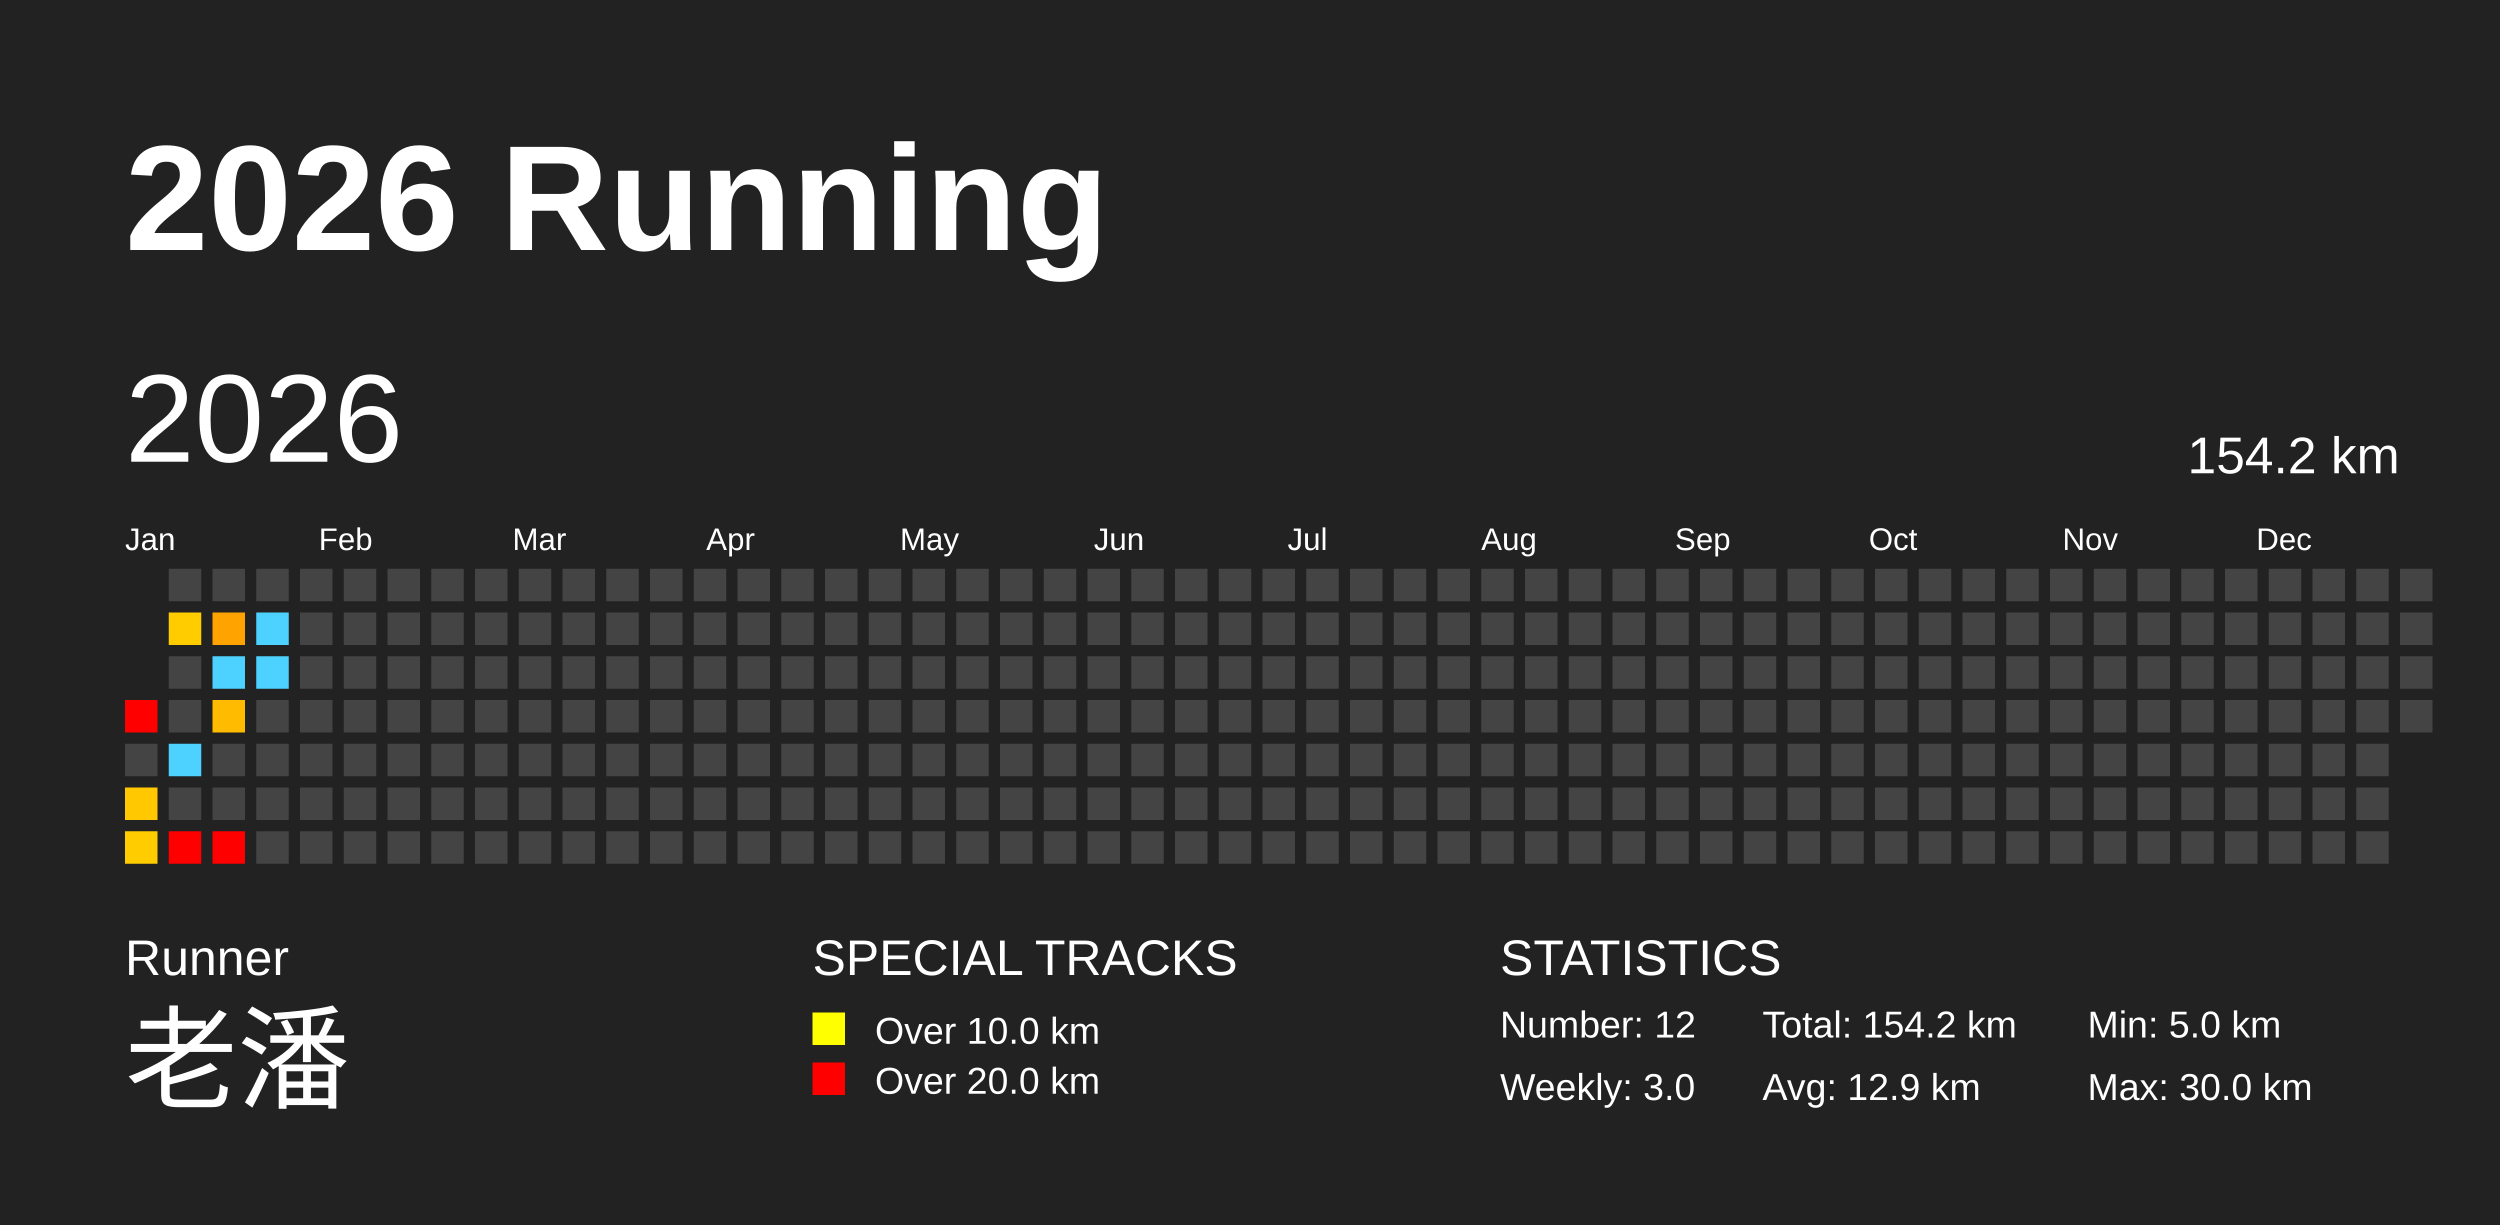
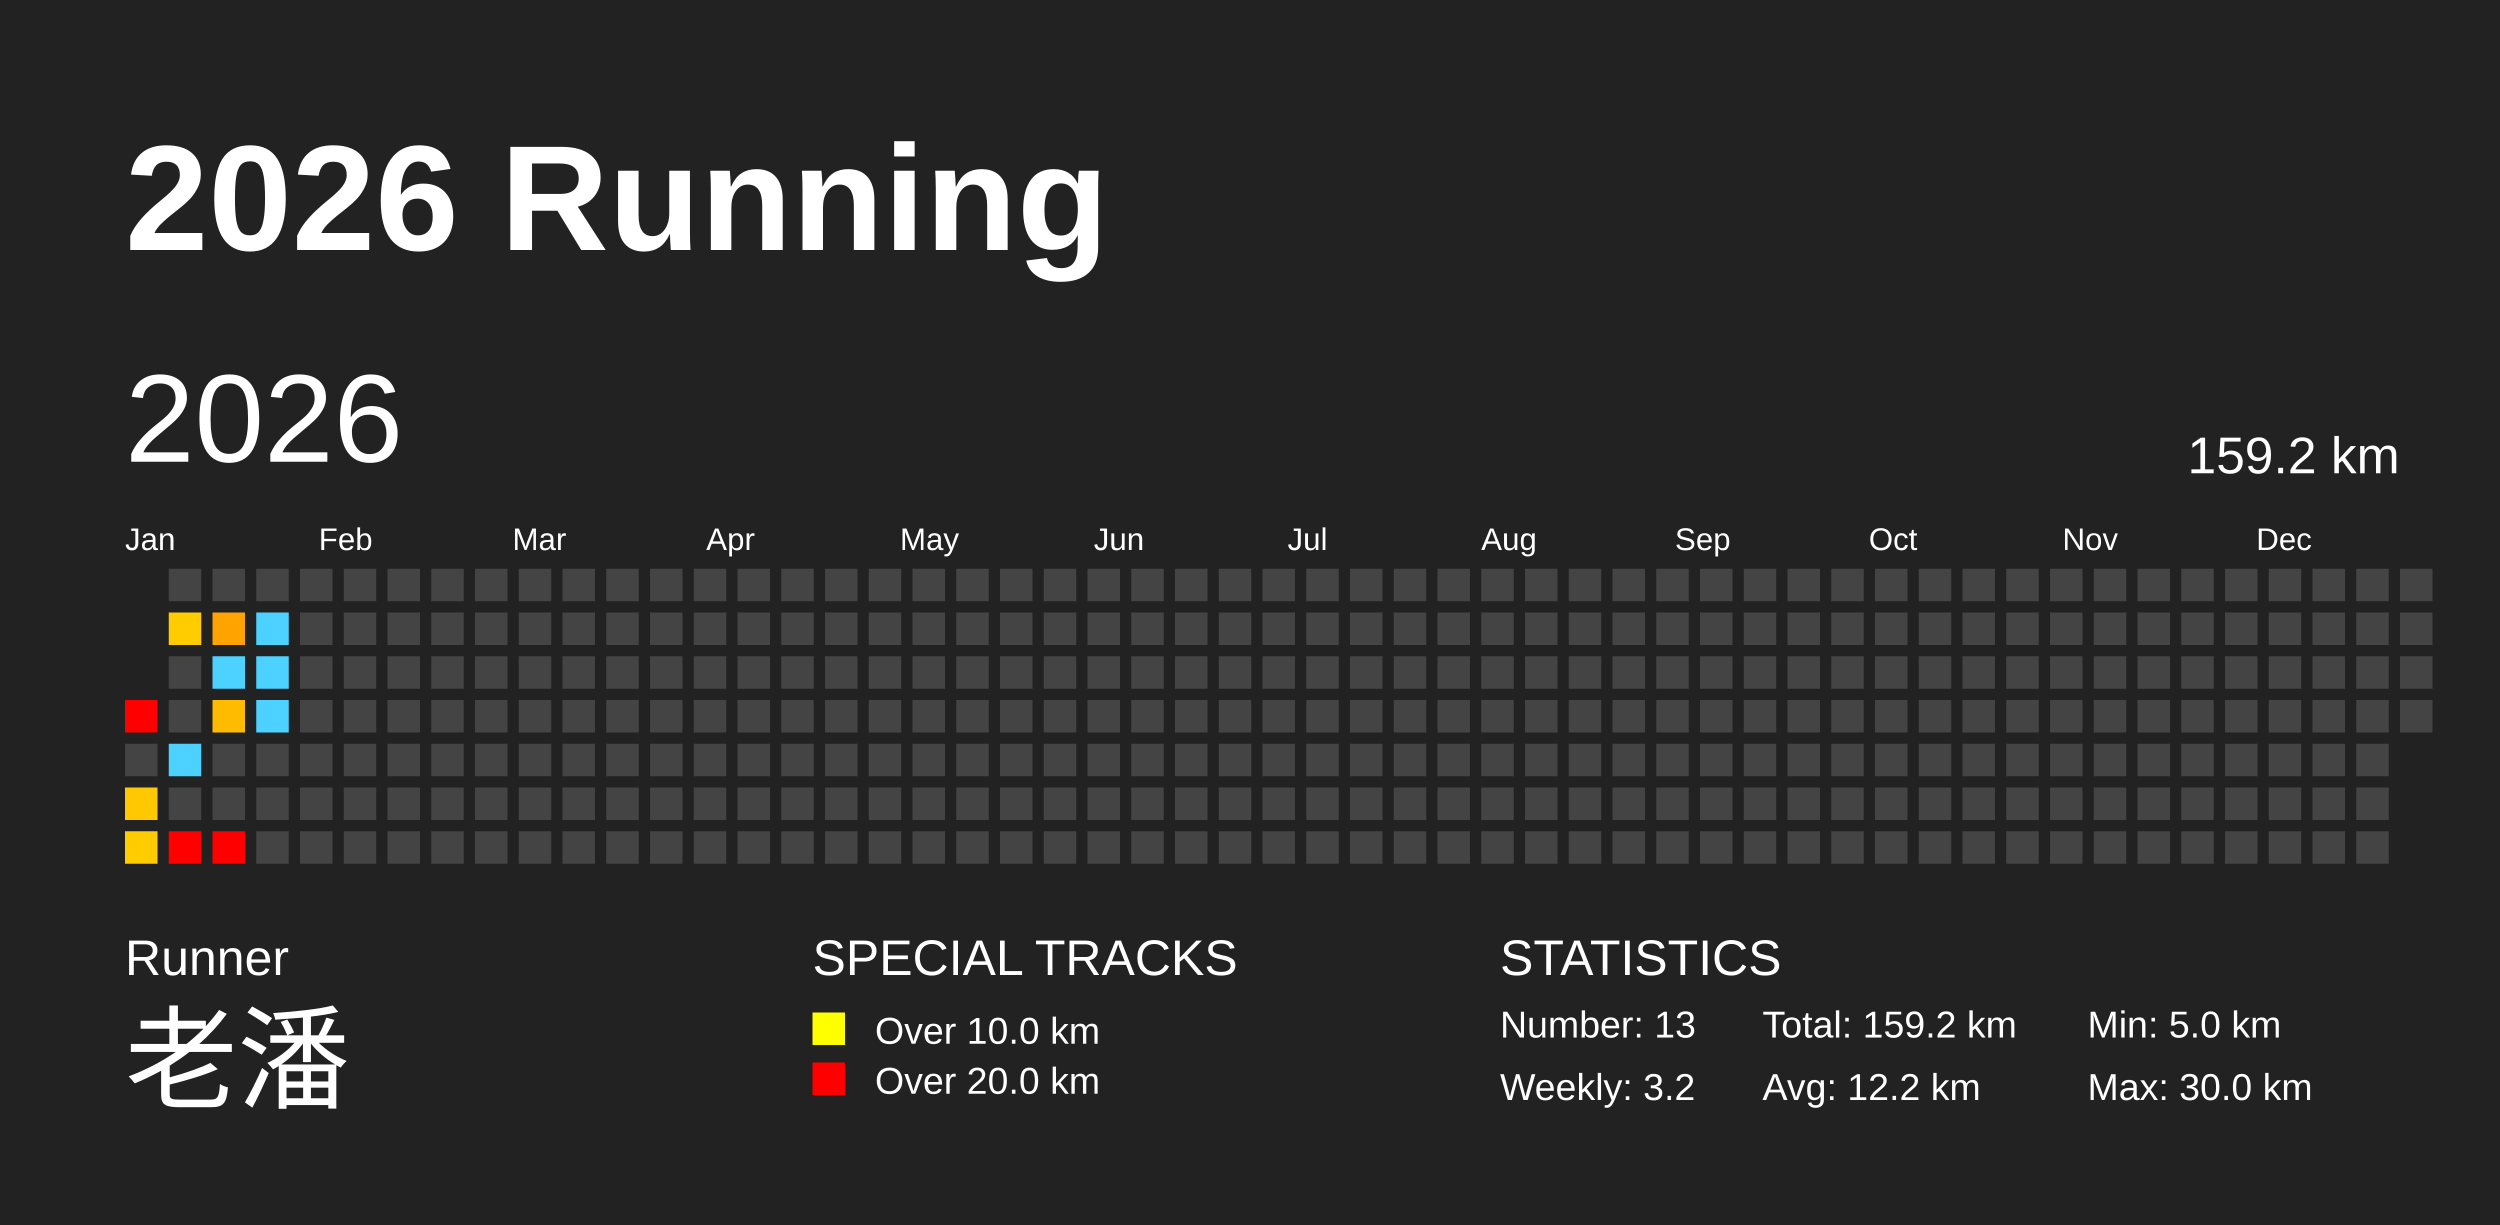
<svg xmlns="http://www.w3.org/2000/svg" baseProfile="full" height="98mm" version="1.1" viewBox="0,0,200,98" width="200mm">
  <defs />
  <rect fill="#222222" height="98" width="200" x="0" y="0" />
  <text fill="#FFFFFF" style="font-size:12px; font-family:Arial; font-weight:bold;" x="10" y="20">2026 Running</text>
  <text fill="#FFFFFF" style="font-size:4px; font-family:Arial" x="10" y="78">Runner</text>
  <text fill="#FFFFFF" style="font-size:9px; font-family:Arial" x="10" y="88">老潘</text>
  <text fill="#FFFFFF" style="font-size:4px; font-family:Arial" x="65" y="78">SPECIAL TRACKS</text>
  <rect fill="yellow" height="2.6" width="2.6" x="65" y="81" />
  <text fill="#FFFFFF" style="font-size:3px; font-family:Arial" x="70" y="83.5">Over 10.0 km</text>
  <rect fill="red" height="2.6" width="2.6" x="65" y="85" />
  <text fill="#FFFFFF" style="font-size:3px; font-family:Arial" x="70" y="87.5">Over 20.0 km</text>
  <text fill="#FFFFFF" style="font-size:4px; font-family:Arial" x="120" y="78">STATISTICS</text>
-   <text fill="#FFFFFF" style="font-size:3px; font-family:Arial" x="120" y="83">Number: 12</text>
-   <text fill="#FFFFFF" style="font-size:3px; font-family:Arial" x="120" y="88">Weekly: 3.0</text>
-   <text fill="#FFFFFF" style="font-size:3px; font-family:Arial" x="141" y="83">Total: 154.2 km</text>
-   <text fill="#FFFFFF" style="font-size:3px; font-family:Arial" x="141" y="88">Avg: 12.9 km</text>
+   <text fill="#FFFFFF" style="font-size:3px; font-family:Arial" x="120" y="83">Number: 13</text>
+   <text fill="#FFFFFF" style="font-size:3px; font-family:Arial" x="120" y="88">Weekly: 3.2</text>
+   <text fill="#FFFFFF" style="font-size:3px; font-family:Arial" x="141" y="83">Total: 159.2 km</text>
+   <text fill="#FFFFFF" style="font-size:3px; font-family:Arial" x="141" y="88">Avg: 12.2 km</text>
  <text fill="#FFFFFF" style="font-size:3px; font-family:Arial" x="167" y="83">Min: 5.0 km</text>
  <text fill="#FFFFFF" style="font-size:3px; font-family:Arial" x="167" y="88">Max: 30.0 km</text>
  <text dominant-baseline="hanging" fill="#FFFFFF" style="font-size:10.0px; font-family:Arial;" x="10" y="30">2026</text>
-   <text dominant-baseline="hanging" fill="#FFFFFF" style="font-size:4.125px; font-family:Arial;" x="175" y="35">154.2 km</text>
+   <text dominant-baseline="hanging" fill="#FFFFFF" style="font-size:4.125px; font-family:Arial;" x="175" y="35">159.2 km</text>
  <text fill="#FFFFFF" style="font-size:2.5px; font-family:Arial" x="10.0" y="44">Jan</text>
  <text fill="#FFFFFF" style="font-size:2.5px; font-family:Arial" x="25.5" y="44">Feb</text>
  <text fill="#FFFFFF" style="font-size:2.5px; font-family:Arial" x="41.0" y="44">Mar</text>
  <text fill="#FFFFFF" style="font-size:2.5px; font-family:Arial" x="56.5" y="44">Apr</text>
  <text fill="#FFFFFF" style="font-size:2.5px; font-family:Arial" x="72.0" y="44">May</text>
  <text fill="#FFFFFF" style="font-size:2.5px; font-family:Arial" x="87.5" y="44">Jun</text>
  <text fill="#FFFFFF" style="font-size:2.5px; font-family:Arial" x="103.0" y="44">Jul</text>
  <text fill="#FFFFFF" style="font-size:2.5px; font-family:Arial" x="118.5" y="44">Aug</text>
  <text fill="#FFFFFF" style="font-size:2.5px; font-family:Arial" x="134.0" y="44">Sep</text>
  <text fill="#FFFFFF" style="font-size:2.5px; font-family:Arial" x="149.5" y="44">Oct</text>
  <text fill="#FFFFFF" style="font-size:2.5px; font-family:Arial" x="165.0" y="44">Nov</text>
  <text fill="#FFFFFF" style="font-size:2.5px; font-family:Arial" x="180.5" y="44">Dec</text>
  <rect fill="red" height="2.6" width="2.6" x="10.0" y="56.0" />
  <rect fill="#444444" height="2.6" width="2.6" x="10.0" y="59.5" />
  <rect fill="#ffc800" height="2.6" width="2.6" x="10.0" y="63.0" />
  <rect fill="#ffcc00" height="2.6" width="2.6" x="10.0" y="66.5" />
  <rect fill="#444444" height="2.6" width="2.6" x="13.5" y="45.5" />
  <rect fill="#ffcc00" height="2.6" width="2.6" x="13.5" y="49.0" />
  <rect fill="#444444" height="2.6" width="2.6" x="13.5" y="52.5" />
  <rect fill="#444444" height="2.6" width="2.6" x="13.5" y="56.0" />
  <rect fill="#4dd2ff" height="2.6" width="2.6" x="13.5" y="59.5" />
  <rect fill="#444444" height="2.6" width="2.6" x="13.5" y="63.0" />
  <rect fill="red" height="2.6" width="2.6" x="13.5" y="66.5" />
  <rect fill="#444444" height="2.6" width="2.6" x="17.0" y="45.5" />
  <rect fill="#ffa300" height="2.6" width="2.6" x="17.0" y="49.0" />
  <rect fill="#4dd2ff" height="2.6" width="2.6" x="17.0" y="52.5" />
  <rect fill="#ffbb00" height="2.6" width="2.6" x="17.0" y="56.0" />
  <rect fill="#444444" height="2.6" width="2.6" x="17.0" y="59.5" />
  <rect fill="#444444" height="2.6" width="2.6" x="17.0" y="63.0" />
  <rect fill="red" height="2.6" width="2.6" x="17.0" y="66.5" />
  <rect fill="#444444" height="2.6" width="2.6" x="20.5" y="45.5" />
  <rect fill="#4dd2ff" height="2.6" width="2.6" x="20.5" y="49.0" />
  <rect fill="#4dd2ff" height="2.6" width="2.6" x="20.5" y="52.5" />
-   <rect fill="#444444" height="2.6" width="2.6" x="20.5" y="56.0" />
+   <rect fill="#4dd2ff" height="2.6" width="2.6" x="20.5" y="56.0" />
  <rect fill="#444444" height="2.6" width="2.6" x="20.5" y="59.5" />
  <rect fill="#444444" height="2.6" width="2.6" x="20.5" y="63.0" />
  <rect fill="#444444" height="2.6" width="2.6" x="20.5" y="66.5" />
  <rect fill="#444444" height="2.6" width="2.6" x="24.0" y="45.5" />
  <rect fill="#444444" height="2.6" width="2.6" x="24.0" y="49.0" />
  <rect fill="#444444" height="2.6" width="2.6" x="24.0" y="52.5" />
  <rect fill="#444444" height="2.6" width="2.6" x="24.0" y="56.0" />
  <rect fill="#444444" height="2.6" width="2.6" x="24.0" y="59.5" />
  <rect fill="#444444" height="2.6" width="2.6" x="24.0" y="63.0" />
  <rect fill="#444444" height="2.6" width="2.6" x="24.0" y="66.5" />
  <rect fill="#444444" height="2.6" width="2.6" x="27.5" y="45.5" />
  <rect fill="#444444" height="2.6" width="2.6" x="27.5" y="49.0" />
  <rect fill="#444444" height="2.6" width="2.6" x="27.5" y="52.5" />
  <rect fill="#444444" height="2.6" width="2.6" x="27.5" y="56.0" />
  <rect fill="#444444" height="2.6" width="2.6" x="27.5" y="59.5" />
  <rect fill="#444444" height="2.6" width="2.6" x="27.5" y="63.0" />
  <rect fill="#444444" height="2.6" width="2.6" x="27.5" y="66.5" />
  <rect fill="#444444" height="2.6" width="2.6" x="31.0" y="45.5" />
  <rect fill="#444444" height="2.6" width="2.6" x="31.0" y="49.0" />
  <rect fill="#444444" height="2.6" width="2.6" x="31.0" y="52.5" />
  <rect fill="#444444" height="2.6" width="2.6" x="31.0" y="56.0" />
  <rect fill="#444444" height="2.6" width="2.6" x="31.0" y="59.5" />
  <rect fill="#444444" height="2.6" width="2.6" x="31.0" y="63.0" />
  <rect fill="#444444" height="2.6" width="2.6" x="31.0" y="66.5" />
  <rect fill="#444444" height="2.6" width="2.6" x="34.5" y="45.5" />
  <rect fill="#444444" height="2.6" width="2.6" x="34.5" y="49.0" />
  <rect fill="#444444" height="2.6" width="2.6" x="34.5" y="52.5" />
  <rect fill="#444444" height="2.6" width="2.6" x="34.5" y="56.0" />
  <rect fill="#444444" height="2.6" width="2.6" x="34.5" y="59.5" />
  <rect fill="#444444" height="2.6" width="2.6" x="34.5" y="63.0" />
  <rect fill="#444444" height="2.6" width="2.6" x="34.5" y="66.5" />
  <rect fill="#444444" height="2.6" width="2.6" x="38.0" y="45.5" />
  <rect fill="#444444" height="2.6" width="2.6" x="38.0" y="49.0" />
  <rect fill="#444444" height="2.6" width="2.6" x="38.0" y="52.5" />
  <rect fill="#444444" height="2.6" width="2.6" x="38.0" y="56.0" />
  <rect fill="#444444" height="2.6" width="2.6" x="38.0" y="59.5" />
  <rect fill="#444444" height="2.6" width="2.6" x="38.0" y="63.0" />
  <rect fill="#444444" height="2.6" width="2.6" x="38.0" y="66.5" />
  <rect fill="#444444" height="2.6" width="2.6" x="41.5" y="45.5" />
  <rect fill="#444444" height="2.6" width="2.6" x="41.5" y="49.0" />
  <rect fill="#444444" height="2.6" width="2.6" x="41.5" y="52.5" />
  <rect fill="#444444" height="2.6" width="2.6" x="41.5" y="56.0" />
  <rect fill="#444444" height="2.6" width="2.6" x="41.5" y="59.5" />
  <rect fill="#444444" height="2.6" width="2.6" x="41.5" y="63.0" />
  <rect fill="#444444" height="2.6" width="2.6" x="41.5" y="66.5" />
  <rect fill="#444444" height="2.6" width="2.6" x="45.0" y="45.5" />
  <rect fill="#444444" height="2.6" width="2.6" x="45.0" y="49.0" />
  <rect fill="#444444" height="2.6" width="2.6" x="45.0" y="52.5" />
  <rect fill="#444444" height="2.6" width="2.6" x="45.0" y="56.0" />
  <rect fill="#444444" height="2.6" width="2.6" x="45.0" y="59.5" />
  <rect fill="#444444" height="2.6" width="2.6" x="45.0" y="63.0" />
  <rect fill="#444444" height="2.6" width="2.6" x="45.0" y="66.5" />
  <rect fill="#444444" height="2.6" width="2.6" x="48.5" y="45.5" />
  <rect fill="#444444" height="2.6" width="2.6" x="48.5" y="49.0" />
  <rect fill="#444444" height="2.6" width="2.6" x="48.5" y="52.5" />
  <rect fill="#444444" height="2.6" width="2.6" x="48.5" y="56.0" />
  <rect fill="#444444" height="2.6" width="2.6" x="48.5" y="59.5" />
  <rect fill="#444444" height="2.6" width="2.6" x="48.5" y="63.0" />
  <rect fill="#444444" height="2.6" width="2.6" x="48.5" y="66.5" />
  <rect fill="#444444" height="2.6" width="2.6" x="52.0" y="45.5" />
  <rect fill="#444444" height="2.6" width="2.6" x="52.0" y="49.0" />
  <rect fill="#444444" height="2.6" width="2.6" x="52.0" y="52.5" />
  <rect fill="#444444" height="2.6" width="2.6" x="52.0" y="56.0" />
  <rect fill="#444444" height="2.6" width="2.6" x="52.0" y="59.5" />
  <rect fill="#444444" height="2.6" width="2.6" x="52.0" y="63.0" />
  <rect fill="#444444" height="2.6" width="2.6" x="52.0" y="66.5" />
  <rect fill="#444444" height="2.6" width="2.6" x="55.5" y="45.5" />
  <rect fill="#444444" height="2.6" width="2.6" x="55.5" y="49.0" />
  <rect fill="#444444" height="2.6" width="2.6" x="55.5" y="52.5" />
  <rect fill="#444444" height="2.6" width="2.6" x="55.5" y="56.0" />
  <rect fill="#444444" height="2.6" width="2.6" x="55.5" y="59.5" />
  <rect fill="#444444" height="2.6" width="2.6" x="55.5" y="63.0" />
  <rect fill="#444444" height="2.6" width="2.6" x="55.5" y="66.5" />
  <rect fill="#444444" height="2.6" width="2.6" x="59.0" y="45.5" />
  <rect fill="#444444" height="2.6" width="2.6" x="59.0" y="49.0" />
  <rect fill="#444444" height="2.6" width="2.6" x="59.0" y="52.5" />
  <rect fill="#444444" height="2.6" width="2.6" x="59.0" y="56.0" />
  <rect fill="#444444" height="2.6" width="2.6" x="59.0" y="59.5" />
  <rect fill="#444444" height="2.6" width="2.6" x="59.0" y="63.0" />
  <rect fill="#444444" height="2.6" width="2.6" x="59.0" y="66.5" />
  <rect fill="#444444" height="2.6" width="2.6" x="62.5" y="45.5" />
  <rect fill="#444444" height="2.6" width="2.6" x="62.5" y="49.0" />
  <rect fill="#444444" height="2.6" width="2.6" x="62.5" y="52.5" />
  <rect fill="#444444" height="2.6" width="2.6" x="62.5" y="56.0" />
  <rect fill="#444444" height="2.6" width="2.6" x="62.5" y="59.5" />
  <rect fill="#444444" height="2.6" width="2.6" x="62.5" y="63.0" />
  <rect fill="#444444" height="2.6" width="2.6" x="62.5" y="66.5" />
  <rect fill="#444444" height="2.6" width="2.6" x="66.0" y="45.5" />
  <rect fill="#444444" height="2.6" width="2.6" x="66.0" y="49.0" />
  <rect fill="#444444" height="2.6" width="2.6" x="66.0" y="52.5" />
  <rect fill="#444444" height="2.6" width="2.6" x="66.0" y="56.0" />
  <rect fill="#444444" height="2.6" width="2.6" x="66.0" y="59.5" />
  <rect fill="#444444" height="2.6" width="2.6" x="66.0" y="63.0" />
  <rect fill="#444444" height="2.6" width="2.6" x="66.0" y="66.5" />
  <rect fill="#444444" height="2.6" width="2.6" x="69.5" y="45.5" />
  <rect fill="#444444" height="2.6" width="2.6" x="69.5" y="49.0" />
  <rect fill="#444444" height="2.6" width="2.6" x="69.5" y="52.5" />
  <rect fill="#444444" height="2.6" width="2.6" x="69.5" y="56.0" />
  <rect fill="#444444" height="2.6" width="2.6" x="69.5" y="59.5" />
  <rect fill="#444444" height="2.6" width="2.6" x="69.5" y="63.0" />
  <rect fill="#444444" height="2.6" width="2.6" x="69.5" y="66.5" />
  <rect fill="#444444" height="2.6" width="2.6" x="73.0" y="45.5" />
  <rect fill="#444444" height="2.6" width="2.6" x="73.0" y="49.0" />
  <rect fill="#444444" height="2.6" width="2.6" x="73.0" y="52.5" />
  <rect fill="#444444" height="2.6" width="2.6" x="73.0" y="56.0" />
  <rect fill="#444444" height="2.6" width="2.6" x="73.0" y="59.5" />
  <rect fill="#444444" height="2.6" width="2.6" x="73.0" y="63.0" />
  <rect fill="#444444" height="2.6" width="2.6" x="73.0" y="66.5" />
  <rect fill="#444444" height="2.6" width="2.6" x="76.5" y="45.5" />
  <rect fill="#444444" height="2.6" width="2.6" x="76.5" y="49.0" />
  <rect fill="#444444" height="2.6" width="2.6" x="76.5" y="52.5" />
  <rect fill="#444444" height="2.6" width="2.6" x="76.5" y="56.0" />
  <rect fill="#444444" height="2.6" width="2.6" x="76.5" y="59.5" />
  <rect fill="#444444" height="2.6" width="2.6" x="76.5" y="63.0" />
  <rect fill="#444444" height="2.6" width="2.6" x="76.5" y="66.5" />
  <rect fill="#444444" height="2.6" width="2.6" x="80.0" y="45.5" />
  <rect fill="#444444" height="2.6" width="2.6" x="80.0" y="49.0" />
  <rect fill="#444444" height="2.6" width="2.6" x="80.0" y="52.5" />
  <rect fill="#444444" height="2.6" width="2.6" x="80.0" y="56.0" />
  <rect fill="#444444" height="2.6" width="2.6" x="80.0" y="59.5" />
  <rect fill="#444444" height="2.6" width="2.6" x="80.0" y="63.0" />
  <rect fill="#444444" height="2.6" width="2.6" x="80.0" y="66.5" />
  <rect fill="#444444" height="2.6" width="2.6" x="83.5" y="45.5" />
  <rect fill="#444444" height="2.6" width="2.6" x="83.5" y="49.0" />
  <rect fill="#444444" height="2.6" width="2.6" x="83.5" y="52.5" />
  <rect fill="#444444" height="2.6" width="2.6" x="83.5" y="56.0" />
  <rect fill="#444444" height="2.6" width="2.6" x="83.5" y="59.5" />
  <rect fill="#444444" height="2.6" width="2.6" x="83.5" y="63.0" />
  <rect fill="#444444" height="2.6" width="2.6" x="83.5" y="66.5" />
  <rect fill="#444444" height="2.6" width="2.6" x="87.0" y="45.5" />
  <rect fill="#444444" height="2.6" width="2.6" x="87.0" y="49.0" />
  <rect fill="#444444" height="2.6" width="2.6" x="87.0" y="52.5" />
  <rect fill="#444444" height="2.6" width="2.6" x="87.0" y="56.0" />
  <rect fill="#444444" height="2.6" width="2.6" x="87.0" y="59.5" />
  <rect fill="#444444" height="2.6" width="2.6" x="87.0" y="63.0" />
  <rect fill="#444444" height="2.6" width="2.6" x="87.0" y="66.5" />
  <rect fill="#444444" height="2.6" width="2.6" x="90.5" y="45.5" />
  <rect fill="#444444" height="2.6" width="2.6" x="90.5" y="49.0" />
  <rect fill="#444444" height="2.6" width="2.6" x="90.5" y="52.5" />
  <rect fill="#444444" height="2.6" width="2.6" x="90.5" y="56.0" />
  <rect fill="#444444" height="2.6" width="2.6" x="90.5" y="59.5" />
  <rect fill="#444444" height="2.6" width="2.6" x="90.5" y="63.0" />
  <rect fill="#444444" height="2.6" width="2.6" x="90.5" y="66.5" />
  <rect fill="#444444" height="2.6" width="2.6" x="94.0" y="45.5" />
  <rect fill="#444444" height="2.6" width="2.6" x="94.0" y="49.0" />
  <rect fill="#444444" height="2.6" width="2.6" x="94.0" y="52.5" />
  <rect fill="#444444" height="2.6" width="2.6" x="94.0" y="56.0" />
  <rect fill="#444444" height="2.6" width="2.6" x="94.0" y="59.5" />
  <rect fill="#444444" height="2.6" width="2.6" x="94.0" y="63.0" />
  <rect fill="#444444" height="2.6" width="2.6" x="94.0" y="66.5" />
  <rect fill="#444444" height="2.6" width="2.6" x="97.5" y="45.5" />
  <rect fill="#444444" height="2.6" width="2.6" x="97.5" y="49.0" />
  <rect fill="#444444" height="2.6" width="2.6" x="97.5" y="52.5" />
  <rect fill="#444444" height="2.6" width="2.6" x="97.5" y="56.0" />
  <rect fill="#444444" height="2.6" width="2.6" x="97.5" y="59.5" />
  <rect fill="#444444" height="2.6" width="2.6" x="97.5" y="63.0" />
  <rect fill="#444444" height="2.6" width="2.6" x="97.5" y="66.5" />
  <rect fill="#444444" height="2.6" width="2.6" x="101.0" y="45.5" />
  <rect fill="#444444" height="2.6" width="2.6" x="101.0" y="49.0" />
  <rect fill="#444444" height="2.6" width="2.6" x="101.0" y="52.5" />
  <rect fill="#444444" height="2.6" width="2.6" x="101.0" y="56.0" />
  <rect fill="#444444" height="2.6" width="2.6" x="101.0" y="59.5" />
  <rect fill="#444444" height="2.6" width="2.6" x="101.0" y="63.0" />
  <rect fill="#444444" height="2.6" width="2.6" x="101.0" y="66.5" />
  <rect fill="#444444" height="2.6" width="2.6" x="104.5" y="45.5" />
  <rect fill="#444444" height="2.6" width="2.6" x="104.5" y="49.0" />
  <rect fill="#444444" height="2.6" width="2.6" x="104.5" y="52.5" />
  <rect fill="#444444" height="2.6" width="2.6" x="104.5" y="56.0" />
  <rect fill="#444444" height="2.6" width="2.6" x="104.5" y="59.5" />
  <rect fill="#444444" height="2.6" width="2.6" x="104.5" y="63.0" />
  <rect fill="#444444" height="2.6" width="2.6" x="104.5" y="66.5" />
  <rect fill="#444444" height="2.6" width="2.6" x="108.0" y="45.5" />
  <rect fill="#444444" height="2.6" width="2.6" x="108.0" y="49.0" />
  <rect fill="#444444" height="2.6" width="2.6" x="108.0" y="52.5" />
  <rect fill="#444444" height="2.6" width="2.6" x="108.0" y="56.0" />
  <rect fill="#444444" height="2.6" width="2.6" x="108.0" y="59.5" />
  <rect fill="#444444" height="2.6" width="2.6" x="108.0" y="63.0" />
  <rect fill="#444444" height="2.6" width="2.6" x="108.0" y="66.5" />
  <rect fill="#444444" height="2.6" width="2.6" x="111.5" y="45.5" />
  <rect fill="#444444" height="2.6" width="2.6" x="111.5" y="49.0" />
  <rect fill="#444444" height="2.6" width="2.6" x="111.5" y="52.5" />
  <rect fill="#444444" height="2.6" width="2.6" x="111.5" y="56.0" />
  <rect fill="#444444" height="2.6" width="2.6" x="111.5" y="59.5" />
  <rect fill="#444444" height="2.6" width="2.6" x="111.5" y="63.0" />
  <rect fill="#444444" height="2.6" width="2.6" x="111.5" y="66.5" />
  <rect fill="#444444" height="2.6" width="2.6" x="115.0" y="45.5" />
  <rect fill="#444444" height="2.6" width="2.6" x="115.0" y="49.0" />
  <rect fill="#444444" height="2.6" width="2.6" x="115.0" y="52.5" />
  <rect fill="#444444" height="2.6" width="2.6" x="115.0" y="56.0" />
  <rect fill="#444444" height="2.6" width="2.6" x="115.0" y="59.5" />
  <rect fill="#444444" height="2.6" width="2.6" x="115.0" y="63.0" />
  <rect fill="#444444" height="2.6" width="2.6" x="115.0" y="66.5" />
  <rect fill="#444444" height="2.6" width="2.6" x="118.5" y="45.5" />
  <rect fill="#444444" height="2.6" width="2.6" x="118.5" y="49.0" />
  <rect fill="#444444" height="2.6" width="2.6" x="118.5" y="52.5" />
  <rect fill="#444444" height="2.6" width="2.6" x="118.5" y="56.0" />
  <rect fill="#444444" height="2.6" width="2.6" x="118.5" y="59.5" />
  <rect fill="#444444" height="2.6" width="2.6" x="118.5" y="63.0" />
  <rect fill="#444444" height="2.6" width="2.6" x="118.5" y="66.5" />
  <rect fill="#444444" height="2.6" width="2.6" x="122.0" y="45.5" />
  <rect fill="#444444" height="2.6" width="2.6" x="122.0" y="49.0" />
  <rect fill="#444444" height="2.6" width="2.6" x="122.0" y="52.5" />
  <rect fill="#444444" height="2.6" width="2.6" x="122.0" y="56.0" />
  <rect fill="#444444" height="2.6" width="2.6" x="122.0" y="59.5" />
  <rect fill="#444444" height="2.6" width="2.6" x="122.0" y="63.0" />
  <rect fill="#444444" height="2.6" width="2.6" x="122.0" y="66.5" />
  <rect fill="#444444" height="2.6" width="2.6" x="125.5" y="45.5" />
  <rect fill="#444444" height="2.6" width="2.6" x="125.5" y="49.0" />
  <rect fill="#444444" height="2.6" width="2.6" x="125.5" y="52.5" />
  <rect fill="#444444" height="2.6" width="2.6" x="125.5" y="56.0" />
  <rect fill="#444444" height="2.6" width="2.6" x="125.5" y="59.5" />
  <rect fill="#444444" height="2.6" width="2.6" x="125.5" y="63.0" />
  <rect fill="#444444" height="2.6" width="2.6" x="125.5" y="66.5" />
  <rect fill="#444444" height="2.6" width="2.6" x="129.0" y="45.5" />
  <rect fill="#444444" height="2.6" width="2.6" x="129.0" y="49.0" />
  <rect fill="#444444" height="2.6" width="2.6" x="129.0" y="52.5" />
  <rect fill="#444444" height="2.6" width="2.6" x="129.0" y="56.0" />
  <rect fill="#444444" height="2.6" width="2.6" x="129.0" y="59.5" />
  <rect fill="#444444" height="2.6" width="2.6" x="129.0" y="63.0" />
  <rect fill="#444444" height="2.6" width="2.6" x="129.0" y="66.5" />
  <rect fill="#444444" height="2.6" width="2.6" x="132.5" y="45.5" />
  <rect fill="#444444" height="2.6" width="2.6" x="132.5" y="49.0" />
  <rect fill="#444444" height="2.6" width="2.6" x="132.5" y="52.5" />
  <rect fill="#444444" height="2.6" width="2.6" x="132.5" y="56.0" />
  <rect fill="#444444" height="2.6" width="2.6" x="132.5" y="59.5" />
  <rect fill="#444444" height="2.6" width="2.6" x="132.5" y="63.0" />
  <rect fill="#444444" height="2.6" width="2.6" x="132.5" y="66.5" />
  <rect fill="#444444" height="2.6" width="2.6" x="136.0" y="45.5" />
  <rect fill="#444444" height="2.6" width="2.6" x="136.0" y="49.0" />
  <rect fill="#444444" height="2.6" width="2.6" x="136.0" y="52.5" />
  <rect fill="#444444" height="2.6" width="2.6" x="136.0" y="56.0" />
  <rect fill="#444444" height="2.6" width="2.6" x="136.0" y="59.5" />
  <rect fill="#444444" height="2.6" width="2.6" x="136.0" y="63.0" />
  <rect fill="#444444" height="2.6" width="2.6" x="136.0" y="66.5" />
  <rect fill="#444444" height="2.6" width="2.6" x="139.5" y="45.5" />
  <rect fill="#444444" height="2.6" width="2.6" x="139.5" y="49.0" />
  <rect fill="#444444" height="2.6" width="2.6" x="139.5" y="52.5" />
  <rect fill="#444444" height="2.6" width="2.6" x="139.5" y="56.0" />
  <rect fill="#444444" height="2.6" width="2.6" x="139.5" y="59.5" />
  <rect fill="#444444" height="2.6" width="2.6" x="139.5" y="63.0" />
  <rect fill="#444444" height="2.6" width="2.6" x="139.5" y="66.5" />
  <rect fill="#444444" height="2.6" width="2.6" x="143.0" y="45.5" />
  <rect fill="#444444" height="2.6" width="2.6" x="143.0" y="49.0" />
  <rect fill="#444444" height="2.6" width="2.6" x="143.0" y="52.5" />
  <rect fill="#444444" height="2.6" width="2.6" x="143.0" y="56.0" />
  <rect fill="#444444" height="2.6" width="2.6" x="143.0" y="59.5" />
  <rect fill="#444444" height="2.6" width="2.6" x="143.0" y="63.0" />
  <rect fill="#444444" height="2.6" width="2.6" x="143.0" y="66.5" />
  <rect fill="#444444" height="2.6" width="2.6" x="146.5" y="45.5" />
  <rect fill="#444444" height="2.6" width="2.6" x="146.5" y="49.0" />
  <rect fill="#444444" height="2.6" width="2.6" x="146.5" y="52.5" />
  <rect fill="#444444" height="2.6" width="2.6" x="146.5" y="56.0" />
  <rect fill="#444444" height="2.6" width="2.6" x="146.5" y="59.5" />
  <rect fill="#444444" height="2.6" width="2.6" x="146.5" y="63.0" />
  <rect fill="#444444" height="2.6" width="2.6" x="146.5" y="66.5" />
  <rect fill="#444444" height="2.6" width="2.6" x="150.0" y="45.5" />
  <rect fill="#444444" height="2.6" width="2.6" x="150.0" y="49.0" />
  <rect fill="#444444" height="2.6" width="2.6" x="150.0" y="52.5" />
  <rect fill="#444444" height="2.6" width="2.6" x="150.0" y="56.0" />
  <rect fill="#444444" height="2.6" width="2.6" x="150.0" y="59.5" />
  <rect fill="#444444" height="2.6" width="2.6" x="150.0" y="63.0" />
  <rect fill="#444444" height="2.6" width="2.6" x="150.0" y="66.5" />
  <rect fill="#444444" height="2.6" width="2.6" x="153.5" y="45.5" />
  <rect fill="#444444" height="2.6" width="2.6" x="153.5" y="49.0" />
  <rect fill="#444444" height="2.6" width="2.6" x="153.5" y="52.5" />
  <rect fill="#444444" height="2.6" width="2.6" x="153.5" y="56.0" />
  <rect fill="#444444" height="2.6" width="2.6" x="153.5" y="59.5" />
  <rect fill="#444444" height="2.6" width="2.6" x="153.5" y="63.0" />
  <rect fill="#444444" height="2.6" width="2.6" x="153.5" y="66.5" />
  <rect fill="#444444" height="2.6" width="2.6" x="157.0" y="45.5" />
  <rect fill="#444444" height="2.6" width="2.6" x="157.0" y="49.0" />
  <rect fill="#444444" height="2.6" width="2.6" x="157.0" y="52.5" />
  <rect fill="#444444" height="2.6" width="2.6" x="157.0" y="56.0" />
  <rect fill="#444444" height="2.6" width="2.6" x="157.0" y="59.5" />
  <rect fill="#444444" height="2.6" width="2.6" x="157.0" y="63.0" />
  <rect fill="#444444" height="2.6" width="2.6" x="157.0" y="66.5" />
  <rect fill="#444444" height="2.6" width="2.6" x="160.5" y="45.5" />
  <rect fill="#444444" height="2.6" width="2.6" x="160.5" y="49.0" />
  <rect fill="#444444" height="2.6" width="2.6" x="160.5" y="52.5" />
  <rect fill="#444444" height="2.6" width="2.6" x="160.5" y="56.0" />
  <rect fill="#444444" height="2.6" width="2.6" x="160.5" y="59.5" />
  <rect fill="#444444" height="2.6" width="2.6" x="160.5" y="63.0" />
  <rect fill="#444444" height="2.6" width="2.6" x="160.5" y="66.5" />
  <rect fill="#444444" height="2.6" width="2.6" x="164.0" y="45.5" />
  <rect fill="#444444" height="2.6" width="2.6" x="164.0" y="49.0" />
  <rect fill="#444444" height="2.6" width="2.6" x="164.0" y="52.5" />
  <rect fill="#444444" height="2.6" width="2.6" x="164.0" y="56.0" />
  <rect fill="#444444" height="2.6" width="2.6" x="164.0" y="59.5" />
  <rect fill="#444444" height="2.6" width="2.6" x="164.0" y="63.0" />
  <rect fill="#444444" height="2.6" width="2.6" x="164.0" y="66.5" />
  <rect fill="#444444" height="2.6" width="2.6" x="167.5" y="45.5" />
  <rect fill="#444444" height="2.6" width="2.6" x="167.5" y="49.0" />
  <rect fill="#444444" height="2.6" width="2.6" x="167.5" y="52.5" />
  <rect fill="#444444" height="2.6" width="2.6" x="167.5" y="56.0" />
  <rect fill="#444444" height="2.6" width="2.6" x="167.5" y="59.5" />
  <rect fill="#444444" height="2.6" width="2.6" x="167.5" y="63.0" />
  <rect fill="#444444" height="2.6" width="2.6" x="167.5" y="66.5" />
  <rect fill="#444444" height="2.6" width="2.6" x="171.0" y="45.5" />
  <rect fill="#444444" height="2.6" width="2.6" x="171.0" y="49.0" />
  <rect fill="#444444" height="2.6" width="2.6" x="171.0" y="52.5" />
  <rect fill="#444444" height="2.6" width="2.6" x="171.0" y="56.0" />
  <rect fill="#444444" height="2.6" width="2.6" x="171.0" y="59.5" />
  <rect fill="#444444" height="2.6" width="2.6" x="171.0" y="63.0" />
  <rect fill="#444444" height="2.6" width="2.6" x="171.0" y="66.5" />
  <rect fill="#444444" height="2.6" width="2.6" x="174.5" y="45.5" />
  <rect fill="#444444" height="2.6" width="2.6" x="174.5" y="49.0" />
  <rect fill="#444444" height="2.6" width="2.6" x="174.5" y="52.5" />
  <rect fill="#444444" height="2.6" width="2.6" x="174.5" y="56.0" />
  <rect fill="#444444" height="2.6" width="2.6" x="174.5" y="59.5" />
  <rect fill="#444444" height="2.6" width="2.6" x="174.5" y="63.0" />
  <rect fill="#444444" height="2.6" width="2.6" x="174.5" y="66.5" />
  <rect fill="#444444" height="2.6" width="2.6" x="178.0" y="45.5" />
  <rect fill="#444444" height="2.6" width="2.6" x="178.0" y="49.0" />
  <rect fill="#444444" height="2.6" width="2.6" x="178.0" y="52.5" />
  <rect fill="#444444" height="2.6" width="2.6" x="178.0" y="56.0" />
  <rect fill="#444444" height="2.6" width="2.6" x="178.0" y="59.5" />
  <rect fill="#444444" height="2.6" width="2.6" x="178.0" y="63.0" />
  <rect fill="#444444" height="2.6" width="2.6" x="178.0" y="66.5" />
  <rect fill="#444444" height="2.6" width="2.6" x="181.5" y="45.5" />
  <rect fill="#444444" height="2.6" width="2.6" x="181.5" y="49.0" />
  <rect fill="#444444" height="2.6" width="2.6" x="181.5" y="52.5" />
  <rect fill="#444444" height="2.6" width="2.6" x="181.5" y="56.0" />
  <rect fill="#444444" height="2.6" width="2.6" x="181.5" y="59.5" />
  <rect fill="#444444" height="2.6" width="2.6" x="181.5" y="63.0" />
  <rect fill="#444444" height="2.6" width="2.6" x="181.5" y="66.5" />
  <rect fill="#444444" height="2.6" width="2.6" x="185.0" y="45.5" />
  <rect fill="#444444" height="2.6" width="2.6" x="185.0" y="49.0" />
  <rect fill="#444444" height="2.6" width="2.6" x="185.0" y="52.5" />
  <rect fill="#444444" height="2.6" width="2.6" x="185.0" y="56.0" />
  <rect fill="#444444" height="2.6" width="2.6" x="185.0" y="59.5" />
  <rect fill="#444444" height="2.6" width="2.6" x="185.0" y="63.0" />
  <rect fill="#444444" height="2.6" width="2.6" x="185.0" y="66.5" />
  <rect fill="#444444" height="2.6" width="2.6" x="188.5" y="45.5" />
  <rect fill="#444444" height="2.6" width="2.6" x="188.5" y="49.0" />
  <rect fill="#444444" height="2.6" width="2.6" x="188.5" y="52.5" />
  <rect fill="#444444" height="2.6" width="2.6" x="188.5" y="56.0" />
  <rect fill="#444444" height="2.6" width="2.6" x="188.5" y="59.5" />
  <rect fill="#444444" height="2.6" width="2.6" x="188.5" y="63.0" />
  <rect fill="#444444" height="2.6" width="2.6" x="188.5" y="66.5" />
  <rect fill="#444444" height="2.6" width="2.6" x="192.0" y="45.5" />
  <rect fill="#444444" height="2.6" width="2.6" x="192.0" y="49.0" />
  <rect fill="#444444" height="2.6" width="2.6" x="192.0" y="52.5" />
  <rect fill="#444444" height="2.6" width="2.6" x="192.0" y="56.0" />
</svg>
